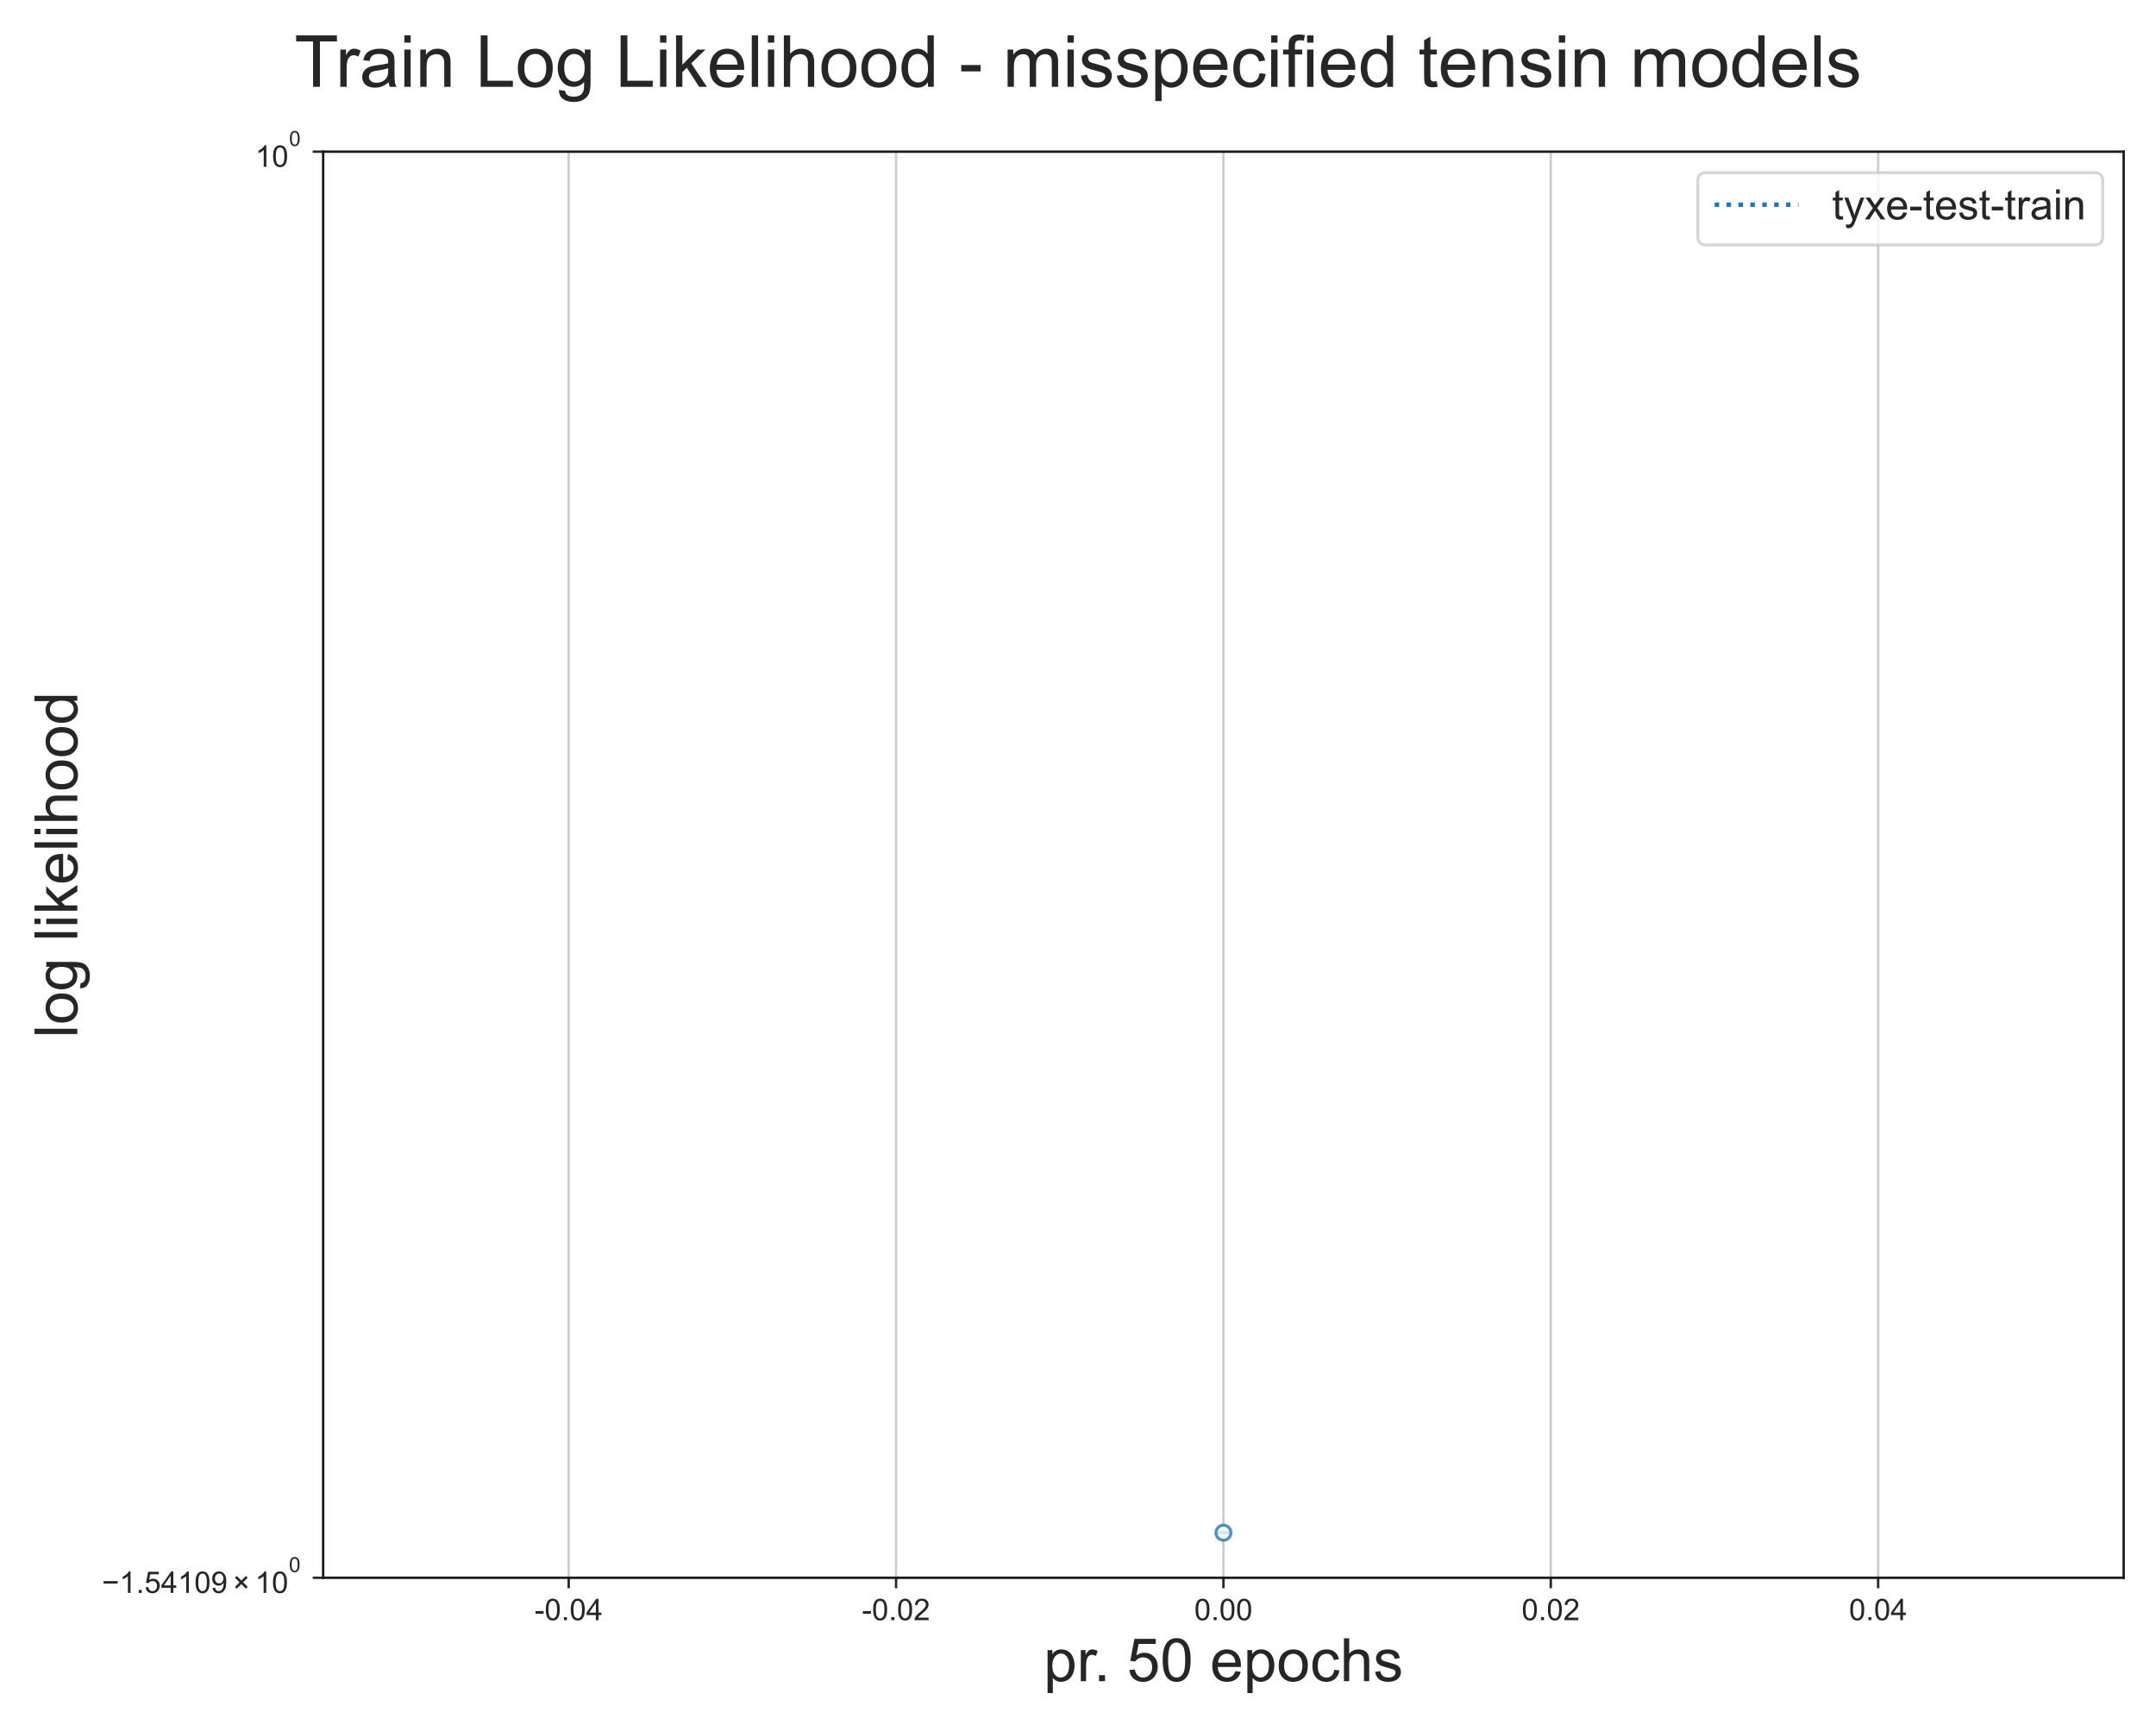
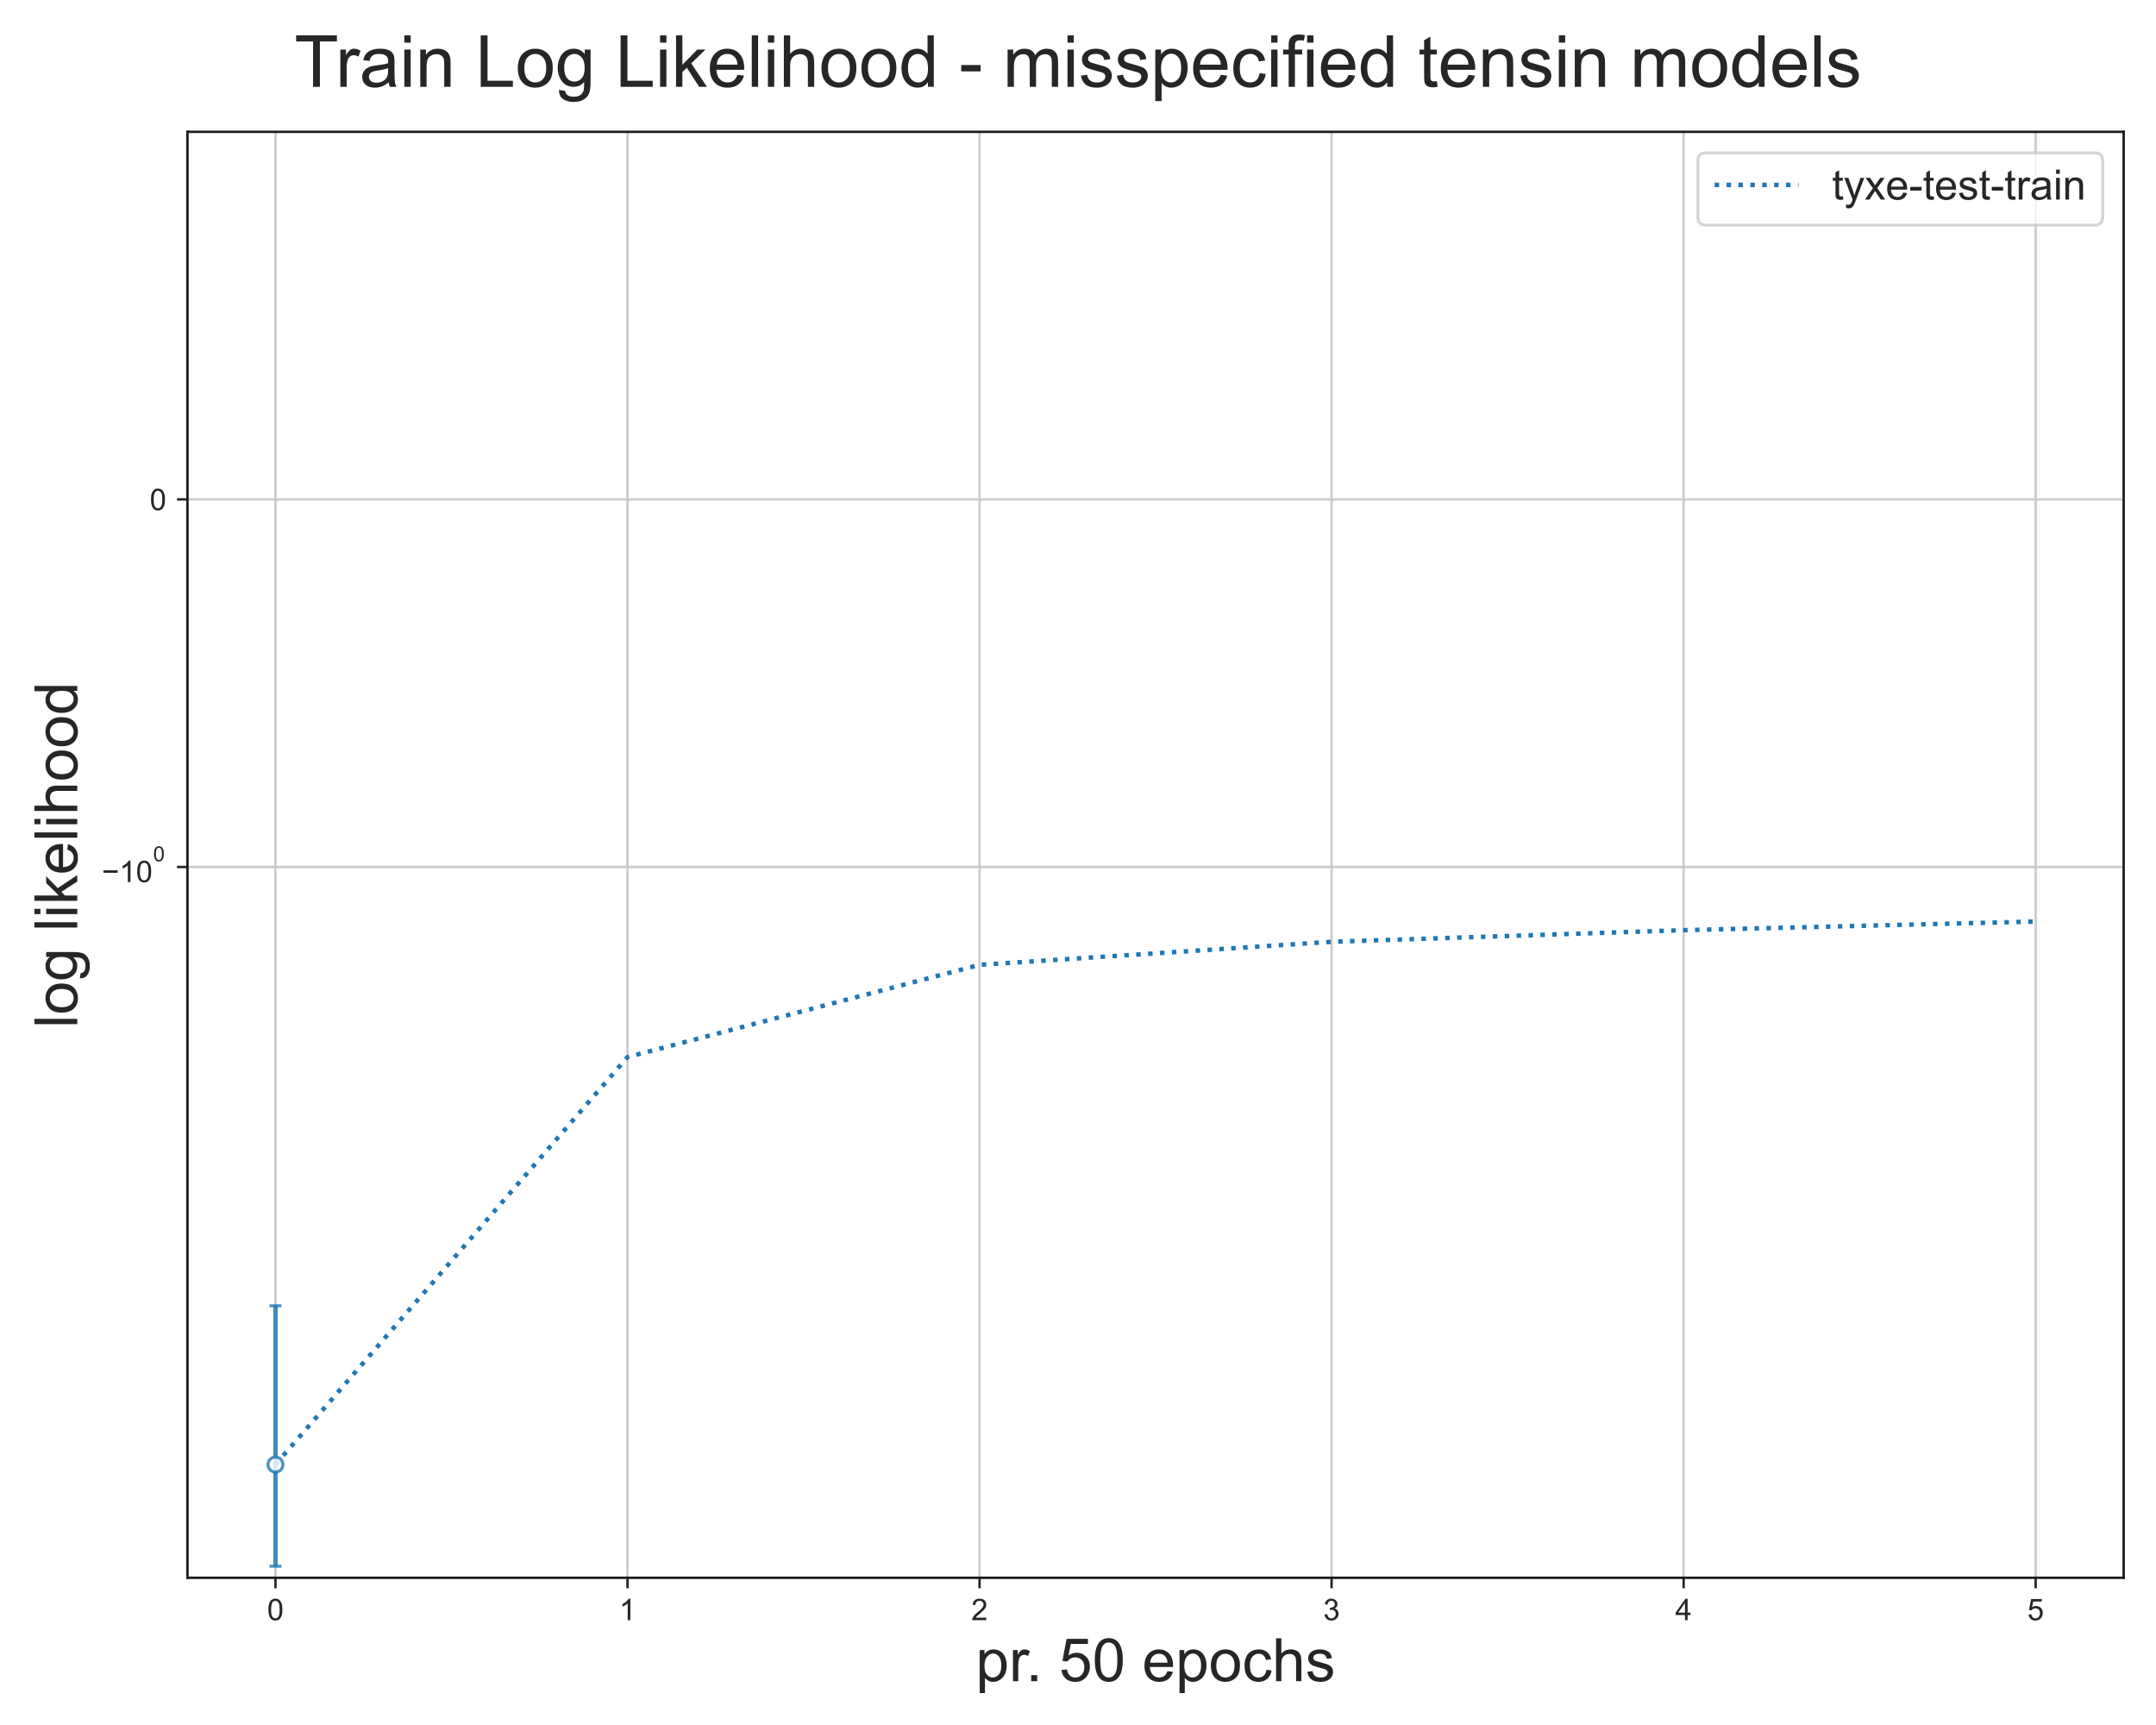
<svg xmlns="http://www.w3.org/2000/svg" xmlns:xlink="http://www.w3.org/1999/xlink" width="720pt" height="576pt" viewBox="0 0 720 576" version="1.1">
  <defs>
    <style type="text/css">*{stroke-linejoin: round; stroke-linecap: butt}</style>
  </defs>
  <g id="figure_1">
    <g id="patch_1">
      <path d="M 0 576  L 720 576  L 720 0  L 0 0  z " style="fill: #ffffff" />
    </g>
    <g id="axes_1">
      <g id="patch_2">
-         <path d="M 107.925 526.84  L 709.2 526.84  L 709.2 50.638  L 107.925 50.638  z " style="fill: #ffffff" />
+         <path d="M 62.607 526.84  L 709.2 526.84  L 709.2 44.021  L 62.607 44.021  z " style="fill: #ffffff" />
      </g>
      <g id="matplotlib.axis_1">
        <g id="xtick_1">
          <g id="line2d_1">
-             <path d="M 189.917 526.84  L 189.917 50.638  " clip-path="url(#p34272abc68)" style="fill: none; stroke: #cccccc; stroke-width: 0.8; stroke-linecap: round" />
+             <path d="M 91.997 526.84  L 91.997 44.021  " clip-path="url(#p9f14477182)" style="fill: none; stroke: #cccccc; stroke-width: 0.8; stroke-linecap: round" />
          </g>
          <g id="line2d_2">
            <defs>
-               <path id="m27ed367fb6" d="M 0 0  L 0 3.5  " style="stroke: #262626; stroke-width: 0.8" />
-             </defs>
-             <g>
-               <use xlink:href="#m27ed367fb6" x="189.917" y="526.84" style="fill: #262626; stroke: #262626; stroke-width: 0.8" />
+               <path id="m2bbef71fa9" d="M 0 0  L 0 3.5  " style="stroke: #262626; stroke-width: 0.8" />
+             </defs>
+             <g>
+               <use xlink:href="#m2bbef71fa9" x="91.997" y="526.84" style="fill: #262626; stroke: #262626; stroke-width: 0.8" />
            </g>
          </g>
          <g id="text_1">
-             <g style="fill: #262626" transform="translate(178.5221 540.9978)scale(0.1 -0.1)">
-               <defs>
-                 <path id="ArialMT-2d" d="M 203 1375  L 203 1941  L 1931 1941  L 1931 1375  L 203 1375  z " transform="scale(0.015625)" />
+             <g style="fill: #262626" transform="translate(89.21698 540.9978)scale(0.1 -0.1)">
+               <defs>
                <path id="ArialMT-30" d="M 266 2259  Q 266 3072 433 3567  Q 600 4063 929 4331  Q 1259 4600 1759 4600  Q 2128 4600 2406 4451  Q 2684 4303 2865 4023  Q 3047 3744 3150 3342  Q 3253 2941 3253 2259  Q 3253 1453 3087 958  Q 2922 463 2592 192  Q 2263 -78 1759 -78  Q 1097 -78 719 397  Q 266 969 266 2259  z M 844 2259  Q 844 1131 1108 757  Q 1372 384 1759 384  Q 2147 384 2411 759  Q 2675 1134 2675 2259  Q 2675 3391 2411 3762  Q 2147 4134 1753 4134  Q 1366 4134 1134 3806  Q 844 3388 844 2259  z " transform="scale(0.015625)" />
-                 <path id="ArialMT-2e" d="M 581 0  L 581 641  L 1222 641  L 1222 0  L 581 0  z " transform="scale(0.015625)" />
-                 <path id="ArialMT-34" d="M 2069 0  L 2069 1097  L 81 1097  L 81 1613  L 2172 4581  L 2631 4581  L 2631 1613  L 3250 1613  L 3250 1097  L 2631 1097  L 2631 0  L 2069 0  z M 2069 1613  L 2069 3678  L 634 1613  L 2069 1613  z " transform="scale(0.015625)" />
-               </defs>
-               <use xlink:href="#ArialMT-2d" />
-               <use xlink:href="#ArialMT-30" x="33.301" />
-               <use xlink:href="#ArialMT-2e" x="88.916" />
-               <use xlink:href="#ArialMT-30" x="116.699" />
-               <use xlink:href="#ArialMT-34" x="172.314" />
+               </defs>
+               <use xlink:href="#ArialMT-30" />
            </g>
          </g>
        </g>
        <g id="xtick_2">
          <g id="line2d_3">
-             <path d="M 299.24 526.84  L 299.24 50.638  " clip-path="url(#p34272abc68)" style="fill: none; stroke: #cccccc; stroke-width: 0.8; stroke-linecap: round" />
+             <path d="M 209.56 526.84  L 209.56 44.021  " clip-path="url(#p9f14477182)" style="fill: none; stroke: #cccccc; stroke-width: 0.8; stroke-linecap: round" />
          </g>
          <g id="line2d_4">
            <g>
-               <use xlink:href="#m27ed367fb6" x="299.24" y="526.84" style="fill: #262626; stroke: #262626; stroke-width: 0.8" />
+               <use xlink:href="#m2bbef71fa9" x="209.56" y="526.84" style="fill: #262626; stroke: #262626; stroke-width: 0.8" />
            </g>
          </g>
          <g id="text_2">
-             <g style="fill: #262626" transform="translate(287.8448 540.9978)scale(0.1 -0.1)">
-               <defs>
-                 <path id="ArialMT-32" d="M 3222 541  L 3222 0  L 194 0  Q 188 203 259 391  Q 375 700 629 1000  Q 884 1300 1366 1694  Q 2113 2306 2375 2664  Q 2638 3022 2638 3341  Q 2638 3675 2398 3904  Q 2159 4134 1775 4134  Q 1369 4134 1125 3890  Q 881 3647 878 3216  L 300 3275  Q 359 3922 746 4261  Q 1134 4600 1788 4600  Q 2447 4600 2831 4234  Q 3216 3869 3216 3328  Q 3216 3053 3103 2787  Q 2991 2522 2730 2228  Q 2469 1934 1863 1422  Q 1356 997 1212 845  Q 1069 694 975 541  L 3222 541  z " transform="scale(0.015625)" />
-               </defs>
-               <use xlink:href="#ArialMT-2d" />
-               <use xlink:href="#ArialMT-30" x="33.301" />
-               <use xlink:href="#ArialMT-2e" x="88.916" />
-               <use xlink:href="#ArialMT-30" x="116.699" />
-               <use xlink:href="#ArialMT-32" x="172.314" />
+             <g style="fill: #262626" transform="translate(206.7794 540.9978)scale(0.1 -0.1)">
+               <defs>
+                 <path id="ArialMT-31" d="M 2384 0  L 1822 0  L 1822 3584  Q 1619 3391 1289 3197  Q 959 3003 697 2906  L 697 3450  Q 1169 3672 1522 3987  Q 1875 4303 2022 4600  L 2384 4600  L 2384 0  z " transform="scale(0.015625)" />
+               </defs>
+               <use xlink:href="#ArialMT-31" />
            </g>
          </g>
        </g>
        <g id="xtick_3">
          <g id="line2d_5">
-             <path d="M 408.563 526.84  L 408.563 50.638  " clip-path="url(#p34272abc68)" style="fill: none; stroke: #cccccc; stroke-width: 0.8; stroke-linecap: round" />
+             <path d="M 327.122 526.84  L 327.122 44.021  " clip-path="url(#p9f14477182)" style="fill: none; stroke: #cccccc; stroke-width: 0.8; stroke-linecap: round" />
          </g>
          <g id="line2d_6">
            <g>
-               <use xlink:href="#m27ed367fb6" x="408.563" y="526.84" style="fill: #262626; stroke: #262626; stroke-width: 0.8" />
+               <use xlink:href="#m2bbef71fa9" x="327.122" y="526.84" style="fill: #262626; stroke: #262626; stroke-width: 0.8" />
            </g>
          </g>
          <g id="text_3">
-             <g style="fill: #262626" transform="translate(398.8323 540.9978)scale(0.1 -0.1)">
-               <use xlink:href="#ArialMT-30" />
-               <use xlink:href="#ArialMT-2e" x="55.615" />
-               <use xlink:href="#ArialMT-30" x="83.398" />
-               <use xlink:href="#ArialMT-30" x="139.014" />
+             <g style="fill: #262626" transform="translate(324.3418 540.9978)scale(0.1 -0.1)">
+               <defs>
+                 <path id="ArialMT-32" d="M 3222 541  L 3222 0  L 194 0  Q 188 203 259 391  Q 375 700 629 1000  Q 884 1300 1366 1694  Q 2113 2306 2375 2664  Q 2638 3022 2638 3341  Q 2638 3675 2398 3904  Q 2159 4134 1775 4134  Q 1369 4134 1125 3890  Q 881 3647 878 3216  L 300 3275  Q 359 3922 746 4261  Q 1134 4600 1788 4600  Q 2447 4600 2831 4234  Q 3216 3869 3216 3328  Q 3216 3053 3103 2787  Q 2991 2522 2730 2228  Q 2469 1934 1863 1422  Q 1356 997 1212 845  Q 1069 694 975 541  L 3222 541  z " transform="scale(0.015625)" />
+               </defs>
+               <use xlink:href="#ArialMT-32" />
            </g>
          </g>
        </g>
        <g id="xtick_4">
          <g id="line2d_7">
-             <path d="M 517.885 526.84  L 517.885 50.638  " clip-path="url(#p34272abc68)" style="fill: none; stroke: #cccccc; stroke-width: 0.8; stroke-linecap: round" />
+             <path d="M 444.685 526.84  L 444.685 44.021  " clip-path="url(#p9f14477182)" style="fill: none; stroke: #cccccc; stroke-width: 0.8; stroke-linecap: round" />
          </g>
          <g id="line2d_8">
            <g>
-               <use xlink:href="#m27ed367fb6" x="517.885" y="526.84" style="fill: #262626; stroke: #262626; stroke-width: 0.8" />
+               <use xlink:href="#m2bbef71fa9" x="444.685" y="526.84" style="fill: #262626; stroke: #262626; stroke-width: 0.8" />
            </g>
          </g>
          <g id="text_4">
-             <g style="fill: #262626" transform="translate(508.1549 540.9978)scale(0.1 -0.1)">
-               <use xlink:href="#ArialMT-30" />
-               <use xlink:href="#ArialMT-2e" x="55.615" />
-               <use xlink:href="#ArialMT-30" x="83.398" />
-               <use xlink:href="#ArialMT-32" x="139.014" />
+             <g style="fill: #262626" transform="translate(441.9042 540.9978)scale(0.1 -0.1)">
+               <defs>
+                 <path id="ArialMT-33" d="M 269 1209  L 831 1284  Q 928 806 1161 595  Q 1394 384 1728 384  Q 2125 384 2398 659  Q 2672 934 2672 1341  Q 2672 1728 2419 1979  Q 2166 2231 1775 2231  Q 1616 2231 1378 2169  L 1441 2663  Q 1497 2656 1531 2656  Q 1891 2656 2178 2843  Q 2466 3031 2466 3422  Q 2466 3731 2256 3934  Q 2047 4138 1716 4138  Q 1388 4138 1169 3931  Q 950 3725 888 3313  L 325 3413  Q 428 3978 793 4289  Q 1159 4600 1703 4600  Q 2078 4600 2393 4439  Q 2709 4278 2876 4000  Q 3044 3722 3044 3409  Q 3044 3113 2884 2869  Q 2725 2625 2413 2481  Q 2819 2388 3044 2092  Q 3269 1797 3269 1353  Q 3269 753 2831 336  Q 2394 -81 1725 -81  Q 1122 -81 723 278  Q 325 638 269 1209  z " transform="scale(0.015625)" />
+               </defs>
+               <use xlink:href="#ArialMT-33" />
            </g>
          </g>
        </g>
        <g id="xtick_5">
          <g id="line2d_9">
-             <path d="M 627.208 526.84  L 627.208 50.638  " clip-path="url(#p34272abc68)" style="fill: none; stroke: #cccccc; stroke-width: 0.8; stroke-linecap: round" />
+             <path d="M 562.247 526.84  L 562.247 44.021  " clip-path="url(#p9f14477182)" style="fill: none; stroke: #cccccc; stroke-width: 0.8; stroke-linecap: round" />
          </g>
          <g id="line2d_10">
            <g>
-               <use xlink:href="#m27ed367fb6" x="627.208" y="526.84" style="fill: #262626; stroke: #262626; stroke-width: 0.8" />
+               <use xlink:href="#m2bbef71fa9" x="562.247" y="526.84" style="fill: #262626; stroke: #262626; stroke-width: 0.8" />
            </g>
          </g>
          <g id="text_5">
-             <g style="fill: #262626" transform="translate(617.4775 540.9978)scale(0.1 -0.1)">
-               <use xlink:href="#ArialMT-30" />
-               <use xlink:href="#ArialMT-2e" x="55.615" />
-               <use xlink:href="#ArialMT-30" x="83.398" />
-               <use xlink:href="#ArialMT-34" x="139.014" />
-             </g>
-           </g>
-         </g>
-         <g id="text_6">
-           <g style="fill: #262626" transform="translate(348.5221 561.3603)scale(0.2 -0.2)">
+             <g style="fill: #262626" transform="translate(559.4665 540.9978)scale(0.1 -0.1)">
+               <defs>
+                 <path id="ArialMT-34" d="M 2069 0  L 2069 1097  L 81 1097  L 81 1613  L 2172 4581  L 2631 4581  L 2631 1613  L 3250 1613  L 3250 1097  L 2631 1097  L 2631 0  L 2069 0  z M 2069 1613  L 2069 3678  L 634 1613  L 2069 1613  z " transform="scale(0.015625)" />
+               </defs>
+               <use xlink:href="#ArialMT-34" />
+             </g>
+           </g>
+         </g>
+         <g id="xtick_6">
+           <g id="line2d_11">
+             <path d="M 679.809 526.84  L 679.809 44.021  " clip-path="url(#p9f14477182)" style="fill: none; stroke: #cccccc; stroke-width: 0.8; stroke-linecap: round" />
+           </g>
+           <g id="line2d_12">
+             <g>
+               <use xlink:href="#m2bbef71fa9" x="679.809" y="526.84" style="fill: #262626; stroke: #262626; stroke-width: 0.8" />
+             </g>
+           </g>
+           <g id="text_6">
+             <g style="fill: #262626" transform="translate(677.0289 540.9978)scale(0.1 -0.1)">
+               <defs>
+                 <path id="ArialMT-35" d="M 266 1200  L 856 1250  Q 922 819 1161 601  Q 1400 384 1738 384  Q 2144 384 2425 690  Q 2706 997 2706 1503  Q 2706 1984 2436 2262  Q 2166 2541 1728 2541  Q 1456 2541 1237 2417  Q 1019 2294 894 2097  L 366 2166  L 809 4519  L 3088 4519  L 3088 3981  L 1259 3981  L 1013 2750  Q 1425 3038 1878 3038  Q 2478 3038 2890 2622  Q 3303 2206 3303 1553  Q 3303 931 2941 478  Q 2500 -78 1738 -78  Q 1113 -78 717 272  Q 322 622 266 1200  z " transform="scale(0.015625)" />
+               </defs>
+               <use xlink:href="#ArialMT-35" />
+             </g>
+           </g>
+         </g>
+         <g id="text_7">
+           <g style="fill: #262626" transform="translate(325.8628 561.3603)scale(0.2 -0.2)">
            <defs>
              <path id="ArialMT-70" d="M 422 -1272  L 422 3319  L 934 3319  L 934 2888  Q 1116 3141 1344 3267  Q 1572 3394 1897 3394  Q 2322 3394 2647 3175  Q 2972 2956 3137 2557  Q 3303 2159 3303 1684  Q 3303 1175 3120 767  Q 2938 359 2589 142  Q 2241 -75 1856 -75  Q 1575 -75 1351 44  Q 1128 163 984 344  L 984 -1272  L 422 -1272  z M 931 1641  Q 931 1000 1190 694  Q 1450 388 1819 388  Q 2194 388 2461 705  Q 2728 1022 2728 1688  Q 2728 2322 2467 2637  Q 2206 2953 1844 2953  Q 1484 2953 1207 2617  Q 931 2281 931 1641  z " transform="scale(0.015625)" />
              <path id="ArialMT-72" d="M 416 0  L 416 3319  L 922 3319  L 922 2816  Q 1116 3169 1280 3281  Q 1444 3394 1641 3394  Q 1925 3394 2219 3213  L 2025 2691  Q 1819 2813 1613 2813  Q 1428 2813 1281 2702  Q 1134 2591 1072 2394  Q 978 2094 978 1738  L 978 0  L 416 0  z " transform="scale(0.015625)" />
+               <path id="ArialMT-2e" d="M 581 0  L 581 641  L 1222 641  L 1222 0  L 581 0  z " transform="scale(0.015625)" />
              <path id="ArialMT-20" transform="scale(0.015625)" />
-               <path id="ArialMT-35" d="M 266 1200  L 856 1250  Q 922 819 1161 601  Q 1400 384 1738 384  Q 2144 384 2425 690  Q 2706 997 2706 1503  Q 2706 1984 2436 2262  Q 2166 2541 1728 2541  Q 1456 2541 1237 2417  Q 1019 2294 894 2097  L 366 2166  L 809 4519  L 3088 4519  L 3088 3981  L 1259 3981  L 1013 2750  Q 1425 3038 1878 3038  Q 2478 3038 2890 2622  Q 3303 2206 3303 1553  Q 3303 931 2941 478  Q 2500 -78 1738 -78  Q 1113 -78 717 272  Q 322 622 266 1200  z " transform="scale(0.015625)" />
              <path id="ArialMT-65" d="M 2694 1069  L 3275 997  Q 3138 488 2766 206  Q 2394 -75 1816 -75  Q 1088 -75 661 373  Q 234 822 234 1631  Q 234 2469 665 2931  Q 1097 3394 1784 3394  Q 2450 3394 2872 2941  Q 3294 2488 3294 1666  Q 3294 1616 3291 1516  L 816 1516  Q 847 969 1125 678  Q 1403 388 1819 388  Q 2128 388 2347 550  Q 2566 713 2694 1069  z M 847 1978  L 2700 1978  Q 2663 2397 2488 2606  Q 2219 2931 1791 2931  Q 1403 2931 1139 2672  Q 875 2413 847 1978  z " transform="scale(0.015625)" />
              <path id="ArialMT-6f" d="M 213 1659  Q 213 2581 725 3025  Q 1153 3394 1769 3394  Q 2453 3394 2887 2945  Q 3322 2497 3322 1706  Q 3322 1066 3130 698  Q 2938 331 2570 128  Q 2203 -75 1769 -75  Q 1072 -75 642 372  Q 213 819 213 1659  z M 791 1659  Q 791 1022 1069 705  Q 1347 388 1769 388  Q 2188 388 2466 706  Q 2744 1025 2744 1678  Q 2744 2294 2464 2611  Q 2184 2928 1769 2928  Q 1347 2928 1069 2612  Q 791 2297 791 1659  z " transform="scale(0.015625)" />
              <path id="ArialMT-63" d="M 2588 1216  L 3141 1144  Q 3050 572 2676 248  Q 2303 -75 1759 -75  Q 1078 -75 664 370  Q 250 816 250 1647  Q 250 2184 428 2587  Q 606 2991 970 3192  Q 1334 3394 1763 3394  Q 2303 3394 2647 3120  Q 2991 2847 3088 2344  L 2541 2259  Q 2463 2594 2264 2762  Q 2066 2931 1784 2931  Q 1359 2931 1093 2626  Q 828 2322 828 1663  Q 828 994 1084 691  Q 1341 388 1753 388  Q 2084 388 2306 591  Q 2528 794 2588 1216  z " transform="scale(0.015625)" />
              <path id="ArialMT-68" d="M 422 0  L 422 4581  L 984 4581  L 984 2938  Q 1378 3394 1978 3394  Q 2347 3394 2619 3248  Q 2891 3103 3008 2847  Q 3125 2591 3125 2103  L 3125 0  L 2563 0  L 2563 2103  Q 2563 2525 2380 2717  Q 2197 2909 1863 2909  Q 1613 2909 1392 2779  Q 1172 2650 1078 2428  Q 984 2206 984 1816  L 984 0  L 422 0  z " transform="scale(0.015625)" />
              <path id="ArialMT-73" d="M 197 991  L 753 1078  Q 800 744 1014 566  Q 1228 388 1613 388  Q 2000 388 2187 545  Q 2375 703 2375 916  Q 2375 1106 2209 1216  Q 2094 1291 1634 1406  Q 1016 1563 777 1677  Q 538 1791 414 1992  Q 291 2194 291 2438  Q 291 2659 392 2848  Q 494 3038 669 3163  Q 800 3259 1026 3326  Q 1253 3394 1513 3394  Q 1903 3394 2198 3281  Q 2494 3169 2634 2976  Q 2775 2784 2828 2463  L 2278 2388  Q 2241 2644 2061 2787  Q 1881 2931 1553 2931  Q 1166 2931 1000 2803  Q 834 2675 834 2503  Q 834 2394 903 2306  Q 972 2216 1119 2156  Q 1203 2125 1616 2013  Q 2213 1853 2448 1751  Q 2684 1650 2818 1456  Q 2953 1263 2953 975  Q 2953 694 2789 445  Q 2625 197 2315 61  Q 2006 -75 1616 -75  Q 969 -75 630 194  Q 291 463 197 991  z " transform="scale(0.015625)" />
            </defs>
            <use xlink:href="#ArialMT-70" />
            <use xlink:href="#ArialMT-72" x="55.615" />
            <use xlink:href="#ArialMT-2e" x="83.416" />
            <use xlink:href="#ArialMT-20" x="111.199" />
            <use xlink:href="#ArialMT-35" x="138.982" />
            <use xlink:href="#ArialMT-30" x="194.598" />
            <use xlink:href="#ArialMT-20" x="250.213" />
            <use xlink:href="#ArialMT-65" x="277.996" />
            <use xlink:href="#ArialMT-70" x="333.611" />
            <use xlink:href="#ArialMT-6f" x="389.227" />
            <use xlink:href="#ArialMT-63" x="444.842" />
            <use xlink:href="#ArialMT-68" x="494.842" />
            <use xlink:href="#ArialMT-73" x="550.457" />
          </g>
        </g>
      </g>
      <g id="matplotlib.axis_2">
        <g id="ytick_1">
-           <g id="line2d_11">
-             <path d="M 107.925 526.84  L 709.2 526.84  " clip-path="url(#p34272abc68)" style="fill: none; stroke: #cccccc; stroke-width: 0.8; stroke-linecap: round" />
-           </g>
-           <g id="line2d_12">
-             <defs>
-               <path id="m8f1f82e06f" d="M 0 0  L -3.5 0  " style="stroke: #262626; stroke-width: 0.8" />
-             </defs>
-             <g>
-               <use xlink:href="#m8f1f82e06f" x="107.925" y="526.84" style="fill: #262626; stroke: #262626; stroke-width: 0.8" />
-             </g>
-           </g>
-           <g id="text_7">
-             <g style="fill: #262626" transform="translate(34.02545 531.9963)scale(0.1 -0.1)">
+           <g id="line2d_13">
+             <path d="M 62.607 289.497  L 709.2 289.497  " clip-path="url(#p9f14477182)" style="fill: none; stroke: #cccccc; stroke-width: 0.8; stroke-linecap: round" />
+           </g>
+           <g id="line2d_14">
+             <defs>
+               <path id="m019293400b" d="M 0 0  L -3.5 0  " style="stroke: #262626; stroke-width: 0.8" />
+             </defs>
+             <g>
+               <use xlink:href="#m019293400b" x="62.607" y="289.497" style="fill: #262626; stroke: #262626; stroke-width: 0.8" />
+             </g>
+           </g>
+           <g id="text_8">
+             <g style="fill: #262626" transform="translate(34.00685 294.6532)scale(0.1 -0.1)">
              <defs>
                <path id="ArialMT-2212" d="M 3381 1997  L 356 1997  L 356 2522  L 3381 2522  L 3381 1997  z " transform="scale(0.015625)" />
-                 <path id="ArialMT-31" d="M 2384 0  L 1822 0  L 1822 3584  Q 1619 3391 1289 3197  Q 959 3003 697 2906  L 697 3450  Q 1169 3672 1522 3987  Q 1875 4303 2022 4600  L 2384 4600  L 2384 0  z " transform="scale(0.015625)" />
-                 <path id="ArialMT-39" d="M 350 1059  L 891 1109  Q 959 728 1153 556  Q 1347 384 1650 384  Q 1909 384 2104 503  Q 2300 622 2425 820  Q 2550 1019 2634 1356  Q 2719 1694 2719 2044  Q 2719 2081 2716 2156  Q 2547 1888 2255 1720  Q 1963 1553 1622 1553  Q 1053 1553 659 1965  Q 266 2378 266 3053  Q 266 3750 677 4175  Q 1088 4600 1706 4600  Q 2153 4600 2523 4359  Q 2894 4119 3086 3673  Q 3278 3228 3278 2384  Q 3278 1506 3087 986  Q 2897 466 2520 194  Q 2144 -78 1638 -78  Q 1100 -78 759 220  Q 419 519 350 1059  z M 2653 3081  Q 2653 3566 2395 3850  Q 2138 4134 1775 4134  Q 1400 4134 1122 3828  Q 844 3522 844 3034  Q 844 2597 1108 2323  Q 1372 2050 1759 2050  Q 2150 2050 2401 2323  Q 2653 2597 2653 3081  z " transform="scale(0.015625)" />
-                 <path id="ArialMT-d7" d="M 503 1278  L 1488 2263  L 506 3244  L 888 3625  L 1869 2644  L 2847 3622  L 3222 3244  L 2247 2266  L 3228 1284  L 2847 903  L 1866 1884  L 881 900  L 503 1278  z " transform="scale(0.015625)" />
              </defs>
              <use xlink:href="#ArialMT-2212" transform="translate(0 0.99375)" />
              <use xlink:href="#ArialMT-31" transform="translate(58.39844 0.99375)" />
-               <use xlink:href="#ArialMT-2e" transform="translate(114.0137 0.99375)" />
-               <use xlink:href="#ArialMT-35" transform="translate(141.7969 0.99375)" />
-               <use xlink:href="#ArialMT-34" transform="translate(197.4121 0.99375)" />
-               <use xlink:href="#ArialMT-31" transform="translate(253.0273 0.99375)" />
-               <use xlink:href="#ArialMT-30" transform="translate(308.6426 0.99375)" />
-               <use xlink:href="#ArialMT-39" transform="translate(364.2578 0.99375)" />
-               <use xlink:href="#ArialMT-d7" transform="translate(436.5332 0.99375)" />
-               <use xlink:href="#ArialMT-31" transform="translate(511.5918 0.99375)" />
-               <use xlink:href="#ArialMT-30" transform="translate(567.207 0.99375)" />
-               <use xlink:href="#ArialMT-30" transform="translate(624.5646 70.6875)scale(0.7)" />
+               <use xlink:href="#ArialMT-30" transform="translate(114.0137 0.99375)" />
+               <use xlink:href="#ArialMT-30" transform="translate(171.3713 70.6875)scale(0.7)" />
            </g>
          </g>
        </g>
        <g id="ytick_2">
-           <g id="line2d_13">
-             <path d="M 107.925 50.638  L 709.2 50.638  " clip-path="url(#p34272abc68)" style="fill: none; stroke: #cccccc; stroke-width: 0.8; stroke-linecap: round" />
-           </g>
-           <g id="line2d_14">
-             <g>
-               <use xlink:href="#m8f1f82e06f" x="107.925" y="50.638" style="fill: #262626; stroke: #262626; stroke-width: 0.8" />
-             </g>
-           </g>
-           <g id="text_8">
-             <g style="fill: #262626" transform="translate(85.22545 55.79419)scale(0.1 -0.1)">
-               <use xlink:href="#ArialMT-31" transform="translate(0 0.99375)" />
-               <use xlink:href="#ArialMT-30" transform="translate(55.61523 0.99375)" />
-               <use xlink:href="#ArialMT-30" transform="translate(112.9728 70.6875)scale(0.7)" />
-             </g>
-           </g>
-         </g>
-         <g id="text_9">
-           <g style="fill: #262626" transform="translate(25.81608 346.553)rotate(-90)scale(0.2 -0.2)">
+           <g id="line2d_15">
+             <path d="M 62.607 166.759  L 709.2 166.759  " clip-path="url(#p9f14477182)" style="fill: none; stroke: #cccccc; stroke-width: 0.8; stroke-linecap: round" />
+           </g>
+           <g id="line2d_16">
+             <g>
+               <use xlink:href="#m019293400b" x="62.607" y="166.759" style="fill: #262626; stroke: #262626; stroke-width: 0.8" />
+             </g>
+           </g>
+           <g id="text_9">
+             <g style="fill: #262626" transform="translate(50.00685 170.338)scale(0.1 -0.1)">
+               <use xlink:href="#ArialMT-30" transform="translate(0 0.125)" />
+             </g>
+           </g>
+         </g>
+         <g id="text_10">
+           <g style="fill: #262626" transform="translate(25.79747 343.2447)rotate(-90)scale(0.2 -0.2)">
            <defs>
              <path id="ArialMT-6c" d="M 409 0  L 409 4581  L 972 4581  L 972 0  L 409 0  z " transform="scale(0.015625)" />
              <path id="ArialMT-67" d="M 319 -275  L 866 -356  Q 900 -609 1056 -725  Q 1266 -881 1628 -881  Q 2019 -881 2231 -725  Q 2444 -569 2519 -288  Q 2563 -116 2559 434  Q 2191 0 1641 0  Q 956 0 581 494  Q 206 988 206 1678  Q 206 2153 378 2554  Q 550 2956 876 3175  Q 1203 3394 1644 3394  Q 2231 3394 2613 2919  L 2613 3319  L 3131 3319  L 3131 450  Q 3131 -325 2973 -648  Q 2816 -972 2473 -1159  Q 2131 -1347 1631 -1347  Q 1038 -1347 672 -1080  Q 306 -813 319 -275  z M 784 1719  Q 784 1066 1043 766  Q 1303 466 1694 466  Q 2081 466 2343 764  Q 2606 1063 2606 1700  Q 2606 2309 2336 2618  Q 2066 2928 1684 2928  Q 1309 2928 1046 2623  Q 784 2319 784 1719  z " transform="scale(0.015625)" />
              <path id="ArialMT-69" d="M 425 3934  L 425 4581  L 988 4581  L 988 3934  L 425 3934  z M 425 0  L 425 3319  L 988 3319  L 988 0  L 425 0  z " transform="scale(0.015625)" />
              <path id="ArialMT-6b" d="M 425 0  L 425 4581  L 988 4581  L 988 1969  L 2319 3319  L 3047 3319  L 1778 2088  L 3175 0  L 2481 0  L 1384 1697  L 988 1316  L 988 0  L 425 0  z " transform="scale(0.015625)" />
              <path id="ArialMT-64" d="M 2575 0  L 2575 419  Q 2259 -75 1647 -75  Q 1250 -75 917 144  Q 584 363 401 755  Q 219 1147 219 1656  Q 219 2153 384 2558  Q 550 2963 881 3178  Q 1213 3394 1622 3394  Q 1922 3394 2156 3267  Q 2391 3141 2538 2938  L 2538 4581  L 3097 4581  L 3097 0  L 2575 0  z M 797 1656  Q 797 1019 1065 703  Q 1334 388 1700 388  Q 2069 388 2326 689  Q 2584 991 2584 1609  Q 2584 2291 2321 2609  Q 2059 2928 1675 2928  Q 1300 2928 1048 2622  Q 797 2316 797 1656  z " transform="scale(0.015625)" />
            </defs>
            <use xlink:href="#ArialMT-6c" />
            <use xlink:href="#ArialMT-6f" x="22.217" />
            <use xlink:href="#ArialMT-67" x="77.832" />
            <use xlink:href="#ArialMT-20" x="133.447" />
            <use xlink:href="#ArialMT-6c" x="161.23" />
            <use xlink:href="#ArialMT-69" x="183.447" />
            <use xlink:href="#ArialMT-6b" x="205.664" />
            <use xlink:href="#ArialMT-65" x="255.664" />
            <use xlink:href="#ArialMT-6c" x="311.279" />
            <use xlink:href="#ArialMT-69" x="333.496" />
            <use xlink:href="#ArialMT-68" x="355.713" />
            <use xlink:href="#ArialMT-6f" x="411.328" />
            <use xlink:href="#ArialMT-6f" x="466.943" />
            <use xlink:href="#ArialMT-64" x="522.559" />
          </g>
        </g>
      </g>
-       <g id="line2d_15">
-         <path d="M 408.563 511.784  " clip-path="url(#p34272abc68)" style="fill: none; stroke-dasharray: 1.5,2.475; stroke-dashoffset: 0; stroke: #1f77b4; stroke-width: 1.5" />
+       <g id="line2d_17">
+         <path d="M 91.997 489.034  L 209.56 352.975  L 327.122 322.178  L 444.685 314.478  L 562.247 310.6  L 679.809 307.714  " clip-path="url(#p9f14477182)" style="fill: none; stroke-dasharray: 1.5,2.475; stroke-dashoffset: 0; stroke: #1f77b4; stroke-width: 1.5" />
      </g>
      <g id="LineCollection_1">
-         <path d="M 408.563 511.784  L 408.563 511.784  " clip-path="url(#p34272abc68)" style="fill: none; stroke: #1f77b4; stroke-opacity: 0.8; stroke-width: 1.5" />
-       </g>
-       <g id="line2d_16">
-         <defs>
-           <path id="m3b537509c5" d="M 2 0  L -2 -0  " style="stroke: #1f77b4; stroke-opacity: 0.8" />
-         </defs>
-         <g clip-path="url(#p34272abc68)">
-           <use xlink:href="#m3b537509c5" x="408.563" y="511.784" style="fill: #1f77b4; fill-opacity: 0.8; stroke: #1f77b4; stroke-opacity: 0.8" />
-         </g>
-       </g>
-       <g id="line2d_17">
-         <g clip-path="url(#p34272abc68)">
-           <use xlink:href="#m3b537509c5" x="408.563" y="511.784" style="fill: #1f77b4; fill-opacity: 0.8; stroke: #1f77b4; stroke-opacity: 0.8" />
-         </g>
+         <path d="M 91.997 522.989  L 91.997 436.006  " clip-path="url(#p9f14477182)" style="fill: none; stroke: #1f77b4; stroke-opacity: 0.8; stroke-width: 1.5" />
      </g>
      <g id="line2d_18">
        <defs>
-           <path id="mdf55f7eb6f" d="M 0 2.5  C 0.663 2.5 1.299 2.237 1.768 1.768  C 2.237 1.299 2.5 0.663 2.5 0  C 2.5 -0.663 2.237 -1.299 1.768 -1.768  C 1.299 -2.237 0.663 -2.5 0 -2.5  C -0.663 -2.5 -1.299 -2.237 -1.768 -1.768  C -2.237 -1.299 -2.5 -0.663 -2.5 0  C -2.5 0.663 -2.237 1.299 -1.768 1.768  C -1.299 2.237 -0.663 2.5 0 2.5  z " style="stroke: #1f77b4; stroke-opacity: 0.8" />
+           <path id="m9a6ad44061" d="M 2 0  L -2 -0  " style="stroke: #1f77b4; stroke-opacity: 0.8" />
        </defs>
-         <g clip-path="url(#p34272abc68)">
-           <use xlink:href="#mdf55f7eb6f" x="408.563" y="511.784" style="fill: #ffffff; fill-opacity: 0.8; stroke: #1f77b4; stroke-opacity: 0.8" />
+         <g clip-path="url(#p9f14477182)">
+           <use xlink:href="#m9a6ad44061" x="91.997" y="522.989" style="fill: #1f77b4; fill-opacity: 0.8; stroke: #1f77b4; stroke-opacity: 0.8" />
+         </g>
+       </g>
+       <g id="line2d_19">
+         <g clip-path="url(#p9f14477182)">
+           <use xlink:href="#m9a6ad44061" x="91.997" y="436.006" style="fill: #1f77b4; fill-opacity: 0.8; stroke: #1f77b4; stroke-opacity: 0.8" />
+         </g>
+       </g>
+       <g id="line2d_20">
+         <defs>
+           <path id="mf12d18b93f" d="M 0 2.5  C 0.663 2.5 1.299 2.237 1.768 1.768  C 2.237 1.299 2.5 0.663 2.5 0  C 2.5 -0.663 2.237 -1.299 1.768 -1.768  C 1.299 -2.237 0.663 -2.5 0 -2.5  C -0.663 -2.5 -1.299 -2.237 -1.768 -1.768  C -2.237 -1.299 -2.5 -0.663 -2.5 0  C -2.5 0.663 -2.237 1.299 -1.768 1.768  C -1.299 2.237 -0.663 2.5 0 2.5  z " style="stroke: #1f77b4; stroke-opacity: 0.8" />
+         </defs>
+         <g clip-path="url(#p9f14477182)">
+           <use xlink:href="#mf12d18b93f" x="91.997" y="489.034" style="fill: #ffffff; fill-opacity: 0.8; stroke: #1f77b4; stroke-opacity: 0.8" />
        </g>
      </g>
      <g id="patch_3">
-         <path d="M 107.925 526.84  L 107.925 50.638  " style="fill: none; stroke: #1a1a1a; stroke-width: 0.8; stroke-linejoin: miter; stroke-linecap: square" />
+         <path d="M 62.607 526.84  L 62.607 44.021  " style="fill: none; stroke: #1a1a1a; stroke-width: 0.8; stroke-linejoin: miter; stroke-linecap: square" />
      </g>
      <g id="patch_4">
-         <path d="M 709.2 526.84  L 709.2 50.638  " style="fill: none; stroke: #1a1a1a; stroke-width: 0.8; stroke-linejoin: miter; stroke-linecap: square" />
+         <path d="M 709.2 526.84  L 709.2 44.021  " style="fill: none; stroke: #1a1a1a; stroke-width: 0.8; stroke-linejoin: miter; stroke-linecap: square" />
      </g>
      <g id="patch_5">
-         <path d="M 107.925 526.84  L 709.2 526.84  " style="fill: none; stroke: #1a1a1a; stroke-width: 0.8; stroke-linejoin: miter; stroke-linecap: square" />
+         <path d="M 62.607 526.84  L 709.2 526.84  " style="fill: none; stroke: #1a1a1a; stroke-width: 0.8; stroke-linejoin: miter; stroke-linecap: square" />
      </g>
      <g id="patch_6">
-         <path d="M 107.925 50.638  L 709.2 50.638  " style="fill: none; stroke: #1a1a1a; stroke-width: 0.8; stroke-linejoin: miter; stroke-linecap: square" />
+         <path d="M 62.607 44.021  L 709.2 44.021  " style="fill: none; stroke: #1a1a1a; stroke-width: 0.8; stroke-linejoin: miter; stroke-linecap: square" />
      </g>
      <g id="legend_1">
        <g id="patch_7">
-           <path d="M 569.806 81.805  L 699.4 81.805  Q 702.2 81.805 702.2 79.005  L 702.2 60.438  Q 702.2 57.638 699.4 57.638  L 569.806 57.638  Q 567.006 57.638 567.006 60.438  L 567.006 79.005  Q 567.006 81.805 569.806 81.805  z " style="fill: #ffffff; opacity: 0.8; stroke: #cccccc; stroke-linejoin: miter" />
-         </g>
-         <g id="line2d_19">
-           <path d="M 572.606 68.359  L 586.606 68.359  L 600.606 68.359  " style="fill: none; stroke-dasharray: 1.5,2.475; stroke-dashoffset: 0; stroke: #1f77b4; stroke-width: 1.5" />
-         </g>
-         <g id="text_10">
-           <g style="fill: #262626" transform="translate(611.8059 73.25888)scale(0.14 -0.14)">
+           <path d="M 569.806 75.189  L 699.4 75.189  Q 702.2 75.189 702.2 72.389  L 702.2 53.821  Q 702.2 51.021 699.4 51.021  L 569.806 51.021  Q 567.006 51.021 567.006 53.821  L 567.006 72.389  Q 567.006 75.189 569.806 75.189  z " style="fill: #ffffff; opacity: 0.8; stroke: #cccccc; stroke-linejoin: miter" />
+         </g>
+         <g id="line2d_21">
+           <path d="M 572.606 61.742  L 586.606 61.742  L 600.606 61.742  " style="fill: none; stroke-dasharray: 1.5,2.475; stroke-dashoffset: 0; stroke: #1f77b4; stroke-width: 1.5" />
+         </g>
+         <g id="text_11">
+           <g style="fill: #262626" transform="translate(611.8059 66.64219)scale(0.14 -0.14)">
            <defs>
              <path id="ArialMT-74" d="M 1650 503  L 1731 6  Q 1494 -44 1306 -44  Q 1000 -44 831 53  Q 663 150 594 308  Q 525 466 525 972  L 525 2881  L 113 2881  L 113 3319  L 525 3319  L 525 4141  L 1084 4478  L 1084 3319  L 1650 3319  L 1650 2881  L 1084 2881  L 1084 941  Q 1084 700 1114 631  Q 1144 563 1211 522  Q 1278 481 1403 481  Q 1497 481 1650 503  z " transform="scale(0.015625)" />
              <path id="ArialMT-79" d="M 397 -1278  L 334 -750  Q 519 -800 656 -800  Q 844 -800 956 -737  Q 1069 -675 1141 -563  Q 1194 -478 1313 -144  Q 1328 -97 1363 -6  L 103 3319  L 709 3319  L 1400 1397  Q 1534 1031 1641 628  Q 1738 1016 1872 1384  L 2581 3319  L 3144 3319  L 1881 -56  Q 1678 -603 1566 -809  Q 1416 -1088 1222 -1217  Q 1028 -1347 759 -1347  Q 597 -1347 397 -1278  z " transform="scale(0.015625)" />
              <path id="ArialMT-78" d="M 47 0  L 1259 1725  L 138 3319  L 841 3319  L 1350 2541  Q 1494 2319 1581 2169  Q 1719 2375 1834 2534  L 2394 3319  L 3066 3319  L 1919 1756  L 3153 0  L 2463 0  L 1781 1031  L 1600 1309  L 728 0  L 47 0  z " transform="scale(0.015625)" />
+               <path id="ArialMT-2d" d="M 203 1375  L 203 1941  L 1931 1941  L 1931 1375  L 203 1375  z " transform="scale(0.015625)" />
              <path id="ArialMT-61" d="M 2588 409  Q 2275 144 1986 34  Q 1697 -75 1366 -75  Q 819 -75 525 192  Q 231 459 231 875  Q 231 1119 342 1320  Q 453 1522 633 1644  Q 813 1766 1038 1828  Q 1203 1872 1538 1913  Q 2219 1994 2541 2106  Q 2544 2222 2544 2253  Q 2544 2597 2384 2738  Q 2169 2928 1744 2928  Q 1347 2928 1158 2789  Q 969 2650 878 2297  L 328 2372  Q 403 2725 575 2942  Q 747 3159 1072 3276  Q 1397 3394 1825 3394  Q 2250 3394 2515 3294  Q 2781 3194 2906 3042  Q 3031 2891 3081 2659  Q 3109 2516 3109 2141  L 3109 1391  Q 3109 606 3145 398  Q 3181 191 3288 0  L 2700 0  Q 2613 175 2588 409  z M 2541 1666  Q 2234 1541 1622 1453  Q 1275 1403 1131 1340  Q 988 1278 909 1158  Q 831 1038 831 891  Q 831 666 1001 516  Q 1172 366 1500 366  Q 1825 366 2078 508  Q 2331 650 2450 897  Q 2541 1088 2541 1459  L 2541 1666  z " transform="scale(0.015625)" />
              <path id="ArialMT-6e" d="M 422 0  L 422 3319  L 928 3319  L 928 2847  Q 1294 3394 1984 3394  Q 2284 3394 2536 3286  Q 2788 3178 2913 3003  Q 3038 2828 3088 2588  Q 3119 2431 3119 2041  L 3119 0  L 2556 0  L 2556 2019  Q 2556 2363 2490 2533  Q 2425 2703 2258 2804  Q 2091 2906 1866 2906  Q 1506 2906 1245 2678  Q 984 2450 984 1813  L 984 0  L 422 0  z " transform="scale(0.015625)" />
            </defs>
            <use xlink:href="#ArialMT-74" />
            <use xlink:href="#ArialMT-79" x="27.783" />
            <use xlink:href="#ArialMT-78" x="77.783" />
            <use xlink:href="#ArialMT-65" x="127.783" />
            <use xlink:href="#ArialMT-2d" x="183.398" />
            <use xlink:href="#ArialMT-74" x="216.699" />
            <use xlink:href="#ArialMT-65" x="244.482" />
            <use xlink:href="#ArialMT-73" x="300.098" />
            <use xlink:href="#ArialMT-74" x="350.098" />
            <use xlink:href="#ArialMT-2d" x="377.881" />
            <use xlink:href="#ArialMT-74" x="411.182" />
            <use xlink:href="#ArialMT-72" x="438.965" />
            <use xlink:href="#ArialMT-61" x="472.266" />
            <use xlink:href="#ArialMT-69" x="527.881" />
            <use xlink:href="#ArialMT-6e" x="550.098" />
          </g>
        </g>
      </g>
    </g>
-     <g id="text_11">
+     <g id="text_12">
      <g style="fill: #262626" transform="translate(98.33625 28.99125)scale(0.24 -0.24)">
        <defs>
          <path id="ArialMT-54" d="M 1659 0  L 1659 4041  L 150 4041  L 150 4581  L 3781 4581  L 3781 4041  L 2266 4041  L 2266 0  L 1659 0  z " transform="scale(0.015625)" />
          <path id="ArialMT-4c" d="M 469 0  L 469 4581  L 1075 4581  L 1075 541  L 3331 541  L 3331 0  L 469 0  z " transform="scale(0.015625)" />
          <path id="ArialMT-6d" d="M 422 0  L 422 3319  L 925 3319  L 925 2853  Q 1081 3097 1340 3245  Q 1600 3394 1931 3394  Q 2300 3394 2536 3241  Q 2772 3088 2869 2813  Q 3263 3394 3894 3394  Q 4388 3394 4653 3120  Q 4919 2847 4919 2278  L 4919 0  L 4359 0  L 4359 2091  Q 4359 2428 4304 2576  Q 4250 2725 4106 2815  Q 3963 2906 3769 2906  Q 3419 2906 3187 2673  Q 2956 2441 2956 1928  L 2956 0  L 2394 0  L 2394 2156  Q 2394 2531 2256 2718  Q 2119 2906 1806 2906  Q 1569 2906 1367 2781  Q 1166 2656 1075 2415  Q 984 2175 984 1722  L 984 0  L 422 0  z " transform="scale(0.015625)" />
          <path id="ArialMT-66" d="M 556 0  L 556 2881  L 59 2881  L 59 3319  L 556 3319  L 556 3672  Q 556 4006 616 4169  Q 697 4388 901 4523  Q 1106 4659 1475 4659  Q 1713 4659 2000 4603  L 1916 4113  Q 1741 4144 1584 4144  Q 1328 4144 1222 4034  Q 1116 3925 1116 3625  L 1116 3319  L 1763 3319  L 1763 2881  L 1116 2881  L 1116 0  L 556 0  z " transform="scale(0.015625)" />
        </defs>
        <use xlink:href="#ArialMT-54" />
        <use xlink:href="#ArialMT-72" x="57.334" />
        <use xlink:href="#ArialMT-61" x="90.635" />
        <use xlink:href="#ArialMT-69" x="146.25" />
        <use xlink:href="#ArialMT-6e" x="168.467" />
        <use xlink:href="#ArialMT-20" x="224.082" />
        <use xlink:href="#ArialMT-4c" x="251.865" />
        <use xlink:href="#ArialMT-6f" x="307.48" />
        <use xlink:href="#ArialMT-67" x="363.096" />
        <use xlink:href="#ArialMT-20" x="418.711" />
        <use xlink:href="#ArialMT-4c" x="446.494" />
        <use xlink:href="#ArialMT-69" x="502.109" />
        <use xlink:href="#ArialMT-6b" x="524.326" />
        <use xlink:href="#ArialMT-65" x="574.326" />
        <use xlink:href="#ArialMT-6c" x="629.941" />
        <use xlink:href="#ArialMT-69" x="652.158" />
        <use xlink:href="#ArialMT-68" x="674.375" />
        <use xlink:href="#ArialMT-6f" x="729.99" />
        <use xlink:href="#ArialMT-6f" x="785.605" />
        <use xlink:href="#ArialMT-64" x="841.221" />
        <use xlink:href="#ArialMT-20" x="896.836" />
        <use xlink:href="#ArialMT-2d" x="924.619" />
        <use xlink:href="#ArialMT-20" x="957.92" />
        <use xlink:href="#ArialMT-6d" x="985.703" />
        <use xlink:href="#ArialMT-69" x="1069.004" />
        <use xlink:href="#ArialMT-73" x="1091.221" />
        <use xlink:href="#ArialMT-73" x="1141.221" />
        <use xlink:href="#ArialMT-70" x="1191.221" />
        <use xlink:href="#ArialMT-65" x="1246.836" />
        <use xlink:href="#ArialMT-63" x="1302.451" />
        <use xlink:href="#ArialMT-69" x="1352.451" />
        <use xlink:href="#ArialMT-66" x="1374.668" />
        <use xlink:href="#ArialMT-69" x="1402.451" />
        <use xlink:href="#ArialMT-65" x="1424.668" />
        <use xlink:href="#ArialMT-64" x="1480.283" />
        <use xlink:href="#ArialMT-20" x="1535.898" />
        <use xlink:href="#ArialMT-74" x="1563.682" />
        <use xlink:href="#ArialMT-65" x="1591.465" />
        <use xlink:href="#ArialMT-6e" x="1647.08" />
        <use xlink:href="#ArialMT-73" x="1702.695" />
        <use xlink:href="#ArialMT-69" x="1752.695" />
        <use xlink:href="#ArialMT-6e" x="1774.912" />
        <use xlink:href="#ArialMT-20" x="1830.527" />
        <use xlink:href="#ArialMT-6d" x="1858.311" />
        <use xlink:href="#ArialMT-6f" x="1941.611" />
        <use xlink:href="#ArialMT-64" x="1997.227" />
        <use xlink:href="#ArialMT-65" x="2052.842" />
        <use xlink:href="#ArialMT-6c" x="2108.457" />
        <use xlink:href="#ArialMT-73" x="2130.674" />
      </g>
    </g>
  </g>
  <defs>
-     <clipPath id="p34272abc68">
-       <rect x="107.925" y="50.638" width="601.275" height="476.202" />
+     <clipPath id="p9f14477182">
+       <rect x="62.607" y="44.021" width="646.593" height="482.819" />
    </clipPath>
  </defs>
</svg>
